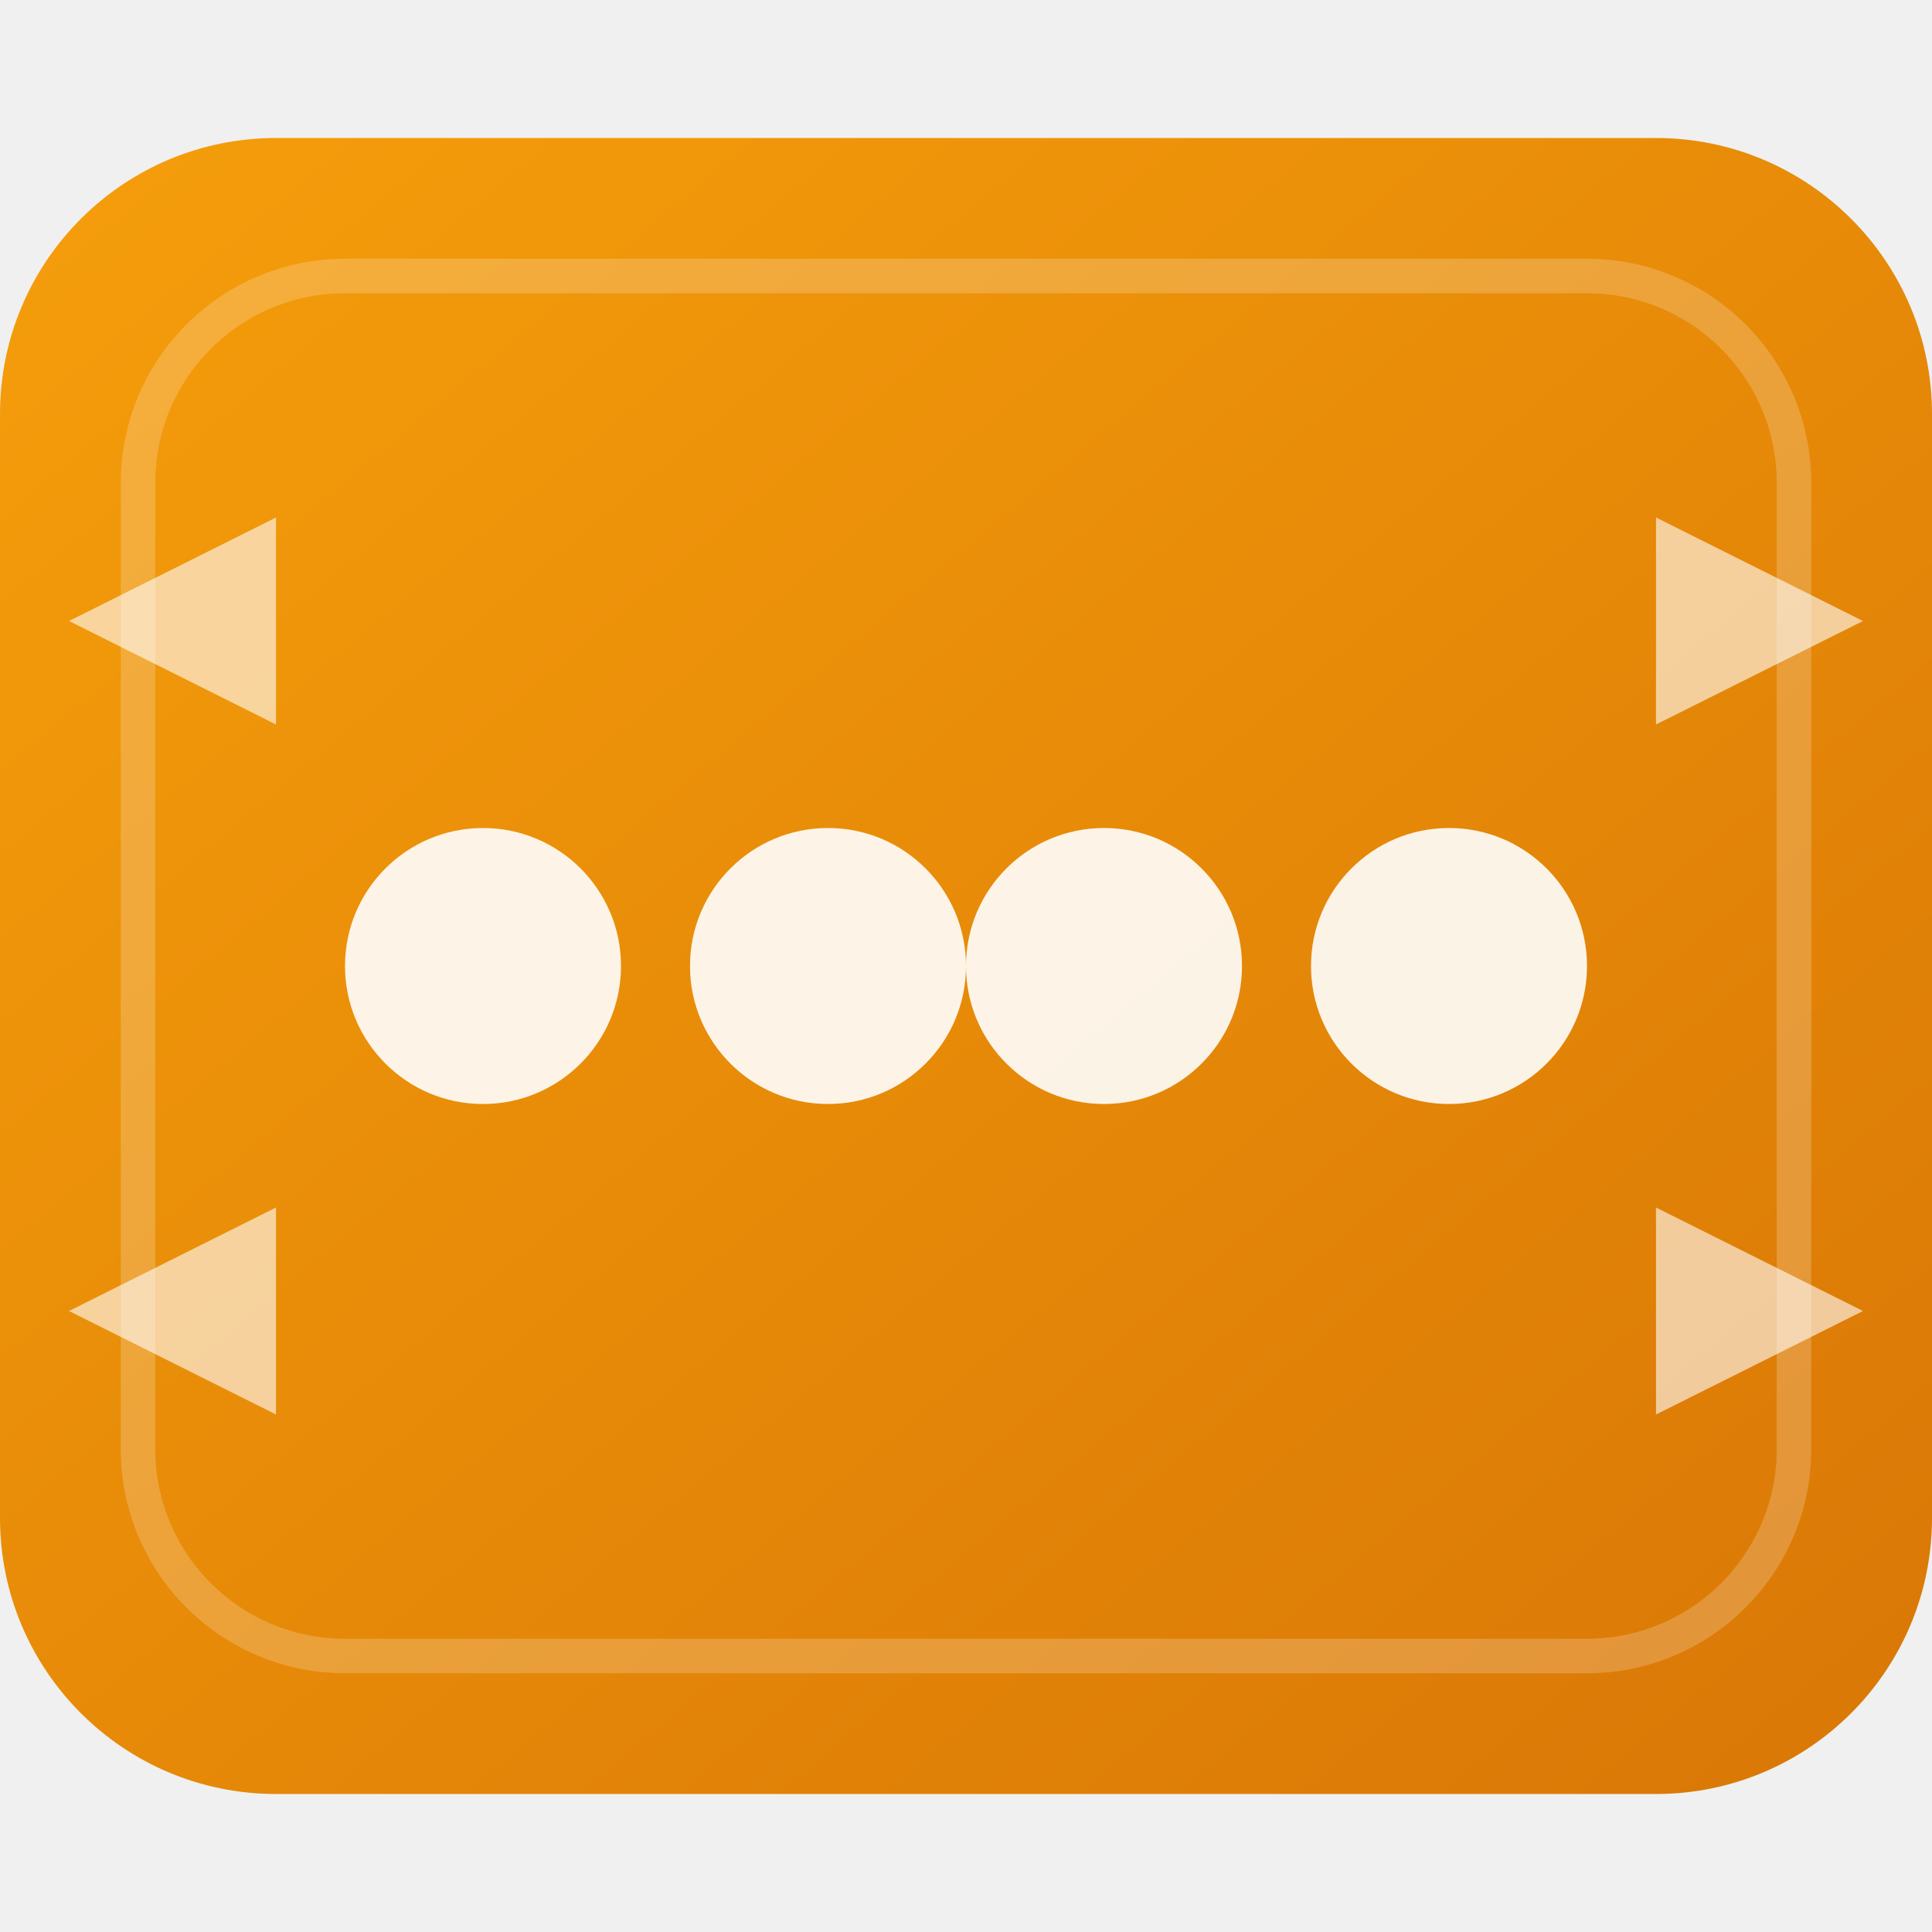
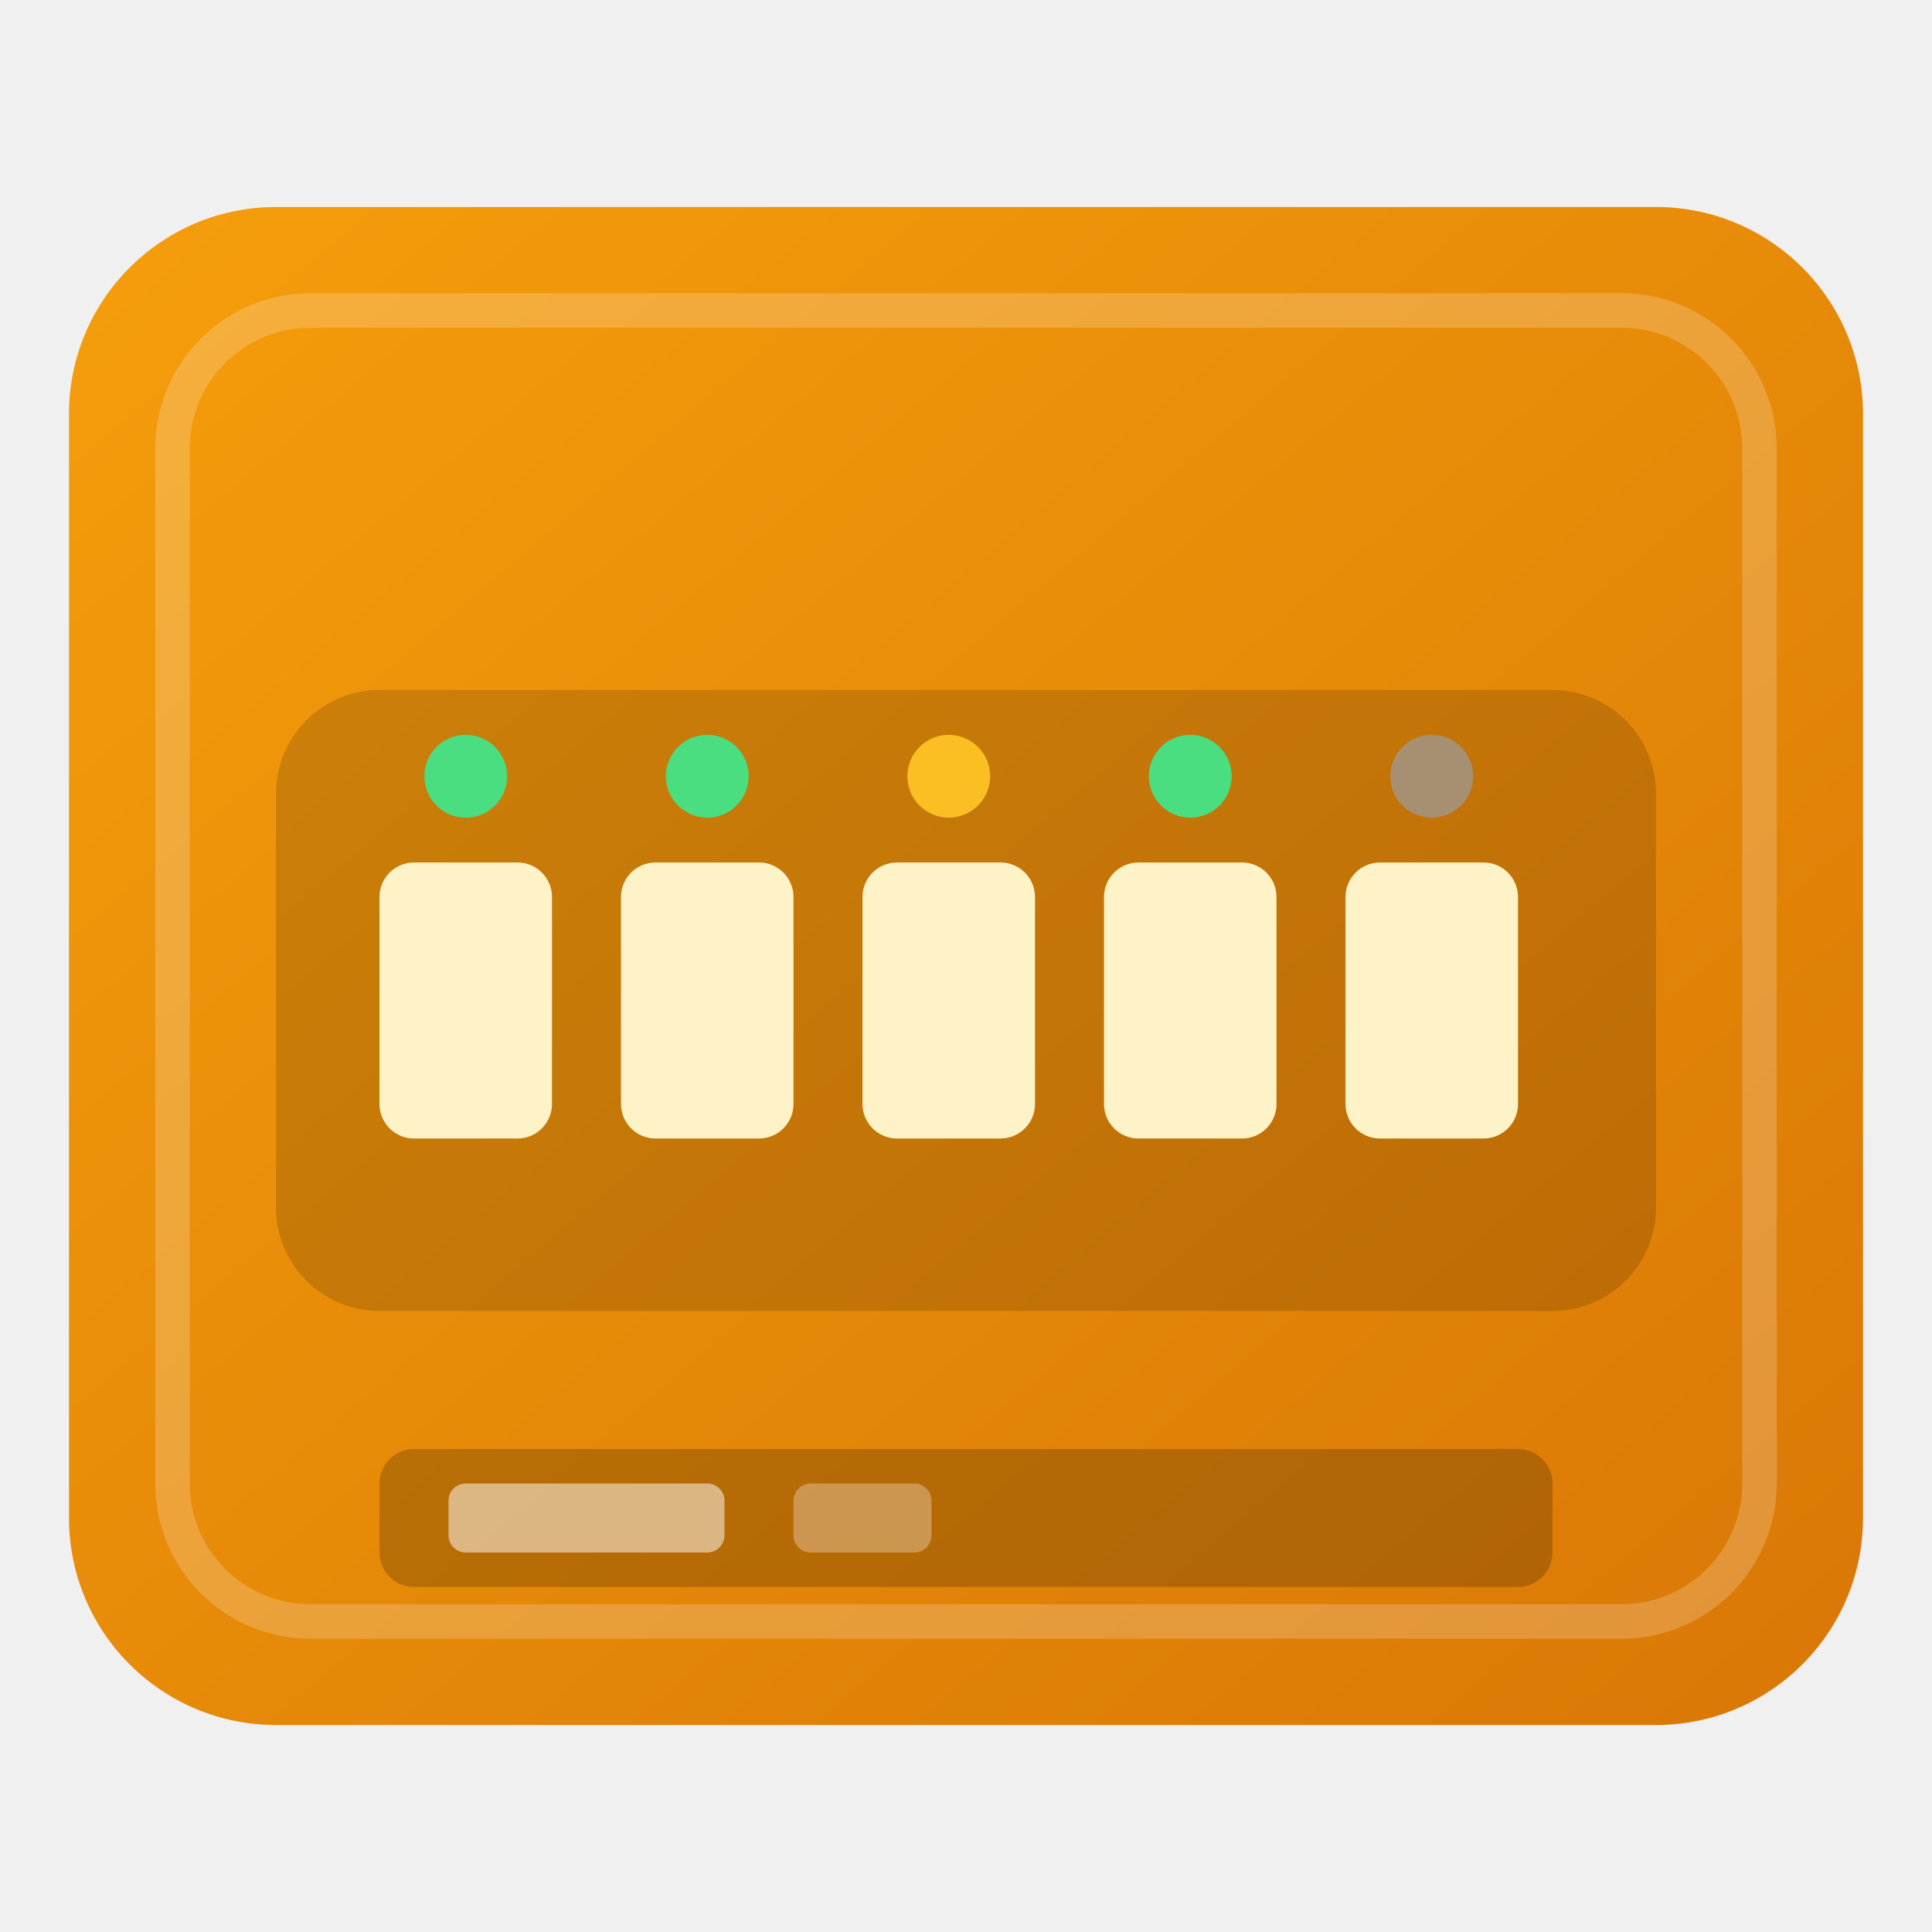
- <svg xmlns="http://www.w3.org/2000/svg" viewBox="4 4 56 56">
+ <svg xmlns="http://www.w3.org/2000/svg" viewBox="4 4 56 56" role="img">
  <defs>
-     <linearGradient id="switchGrad" x1="0%" y1="0%" x2="100%" y2="100%">
+     <linearGradient id="ov-switchGrad" x1="0%" y1="0%" x2="100%" y2="100%">
      <stop offset="0%" style="stop-color:#f59e0b;stop-opacity:1" />
      <stop offset="100%" style="stop-color:#d97706;stop-opacity:1" />
    </linearGradient>
  </defs>
-   <rect x="4" y="8" width="56" height="48" rx="8" fill="url(#switchGrad)" />
-   <rect x="8" y="12" width="48" height="40" rx="6" fill="none" stroke="rgba(255,255,255,0.2)" stroke-width="1" />
-   <g fill="white" opacity="0.9">
-     <circle cx="18" cy="32" r="4" />
-     <circle cx="28" cy="32" r="4" />
-     <circle cx="36" cy="32" r="4" />
-     <circle cx="46" cy="32" r="4" />
+   <rect x="6" y="10" width="52" height="44" rx="6" fill="url(#ov-switchGrad)" />
+   <rect x="9" y="13" width="46" height="38" rx="4" fill="none" stroke="rgba(255,255,255,0.2)" stroke-width="1" />
+   <rect x="12" y="24" width="40" height="18" rx="3" fill="rgba(0,0,0,0.15)" />
+   <g fill="#fef3c7">
+     <rect x="15" y="29" width="5" height="8" rx="1" />
+     <rect x="22" y="29" width="5" height="8" rx="1" />
+     <rect x="29" y="29" width="5" height="8" rx="1" />
+     <rect x="36" y="29" width="5" height="8" rx="1" />
+     <rect x="43" y="29" width="5" height="8" rx="1" />
  </g>
-   <g fill="white" opacity="0.6">
-     <path d="M6 22 L12 19 V25 Z" />
-     <path d="M58 22 L52 19 V25 Z" />
-     <path d="M6 42 L12 39 V45 Z" />
-     <path d="M58 42 L52 39 V45 Z" />
+   <g>
+     <circle cx="17.5" cy="26.5" r="1.2" fill="#4ade80" />
+     <circle cx="24.5" cy="26.5" r="1.2" fill="#4ade80" />
+     <circle cx="31.5" cy="26.5" r="1.2" fill="#fbbf24" />
+     <circle cx="38.5" cy="26.5" r="1.2" fill="#4ade80" />
+     <circle cx="45.5" cy="26.5" r="1.2" fill="#94a3b8" opacity="0.6" />
  </g>
+   <rect x="15" y="46" width="34" height="4" rx="1" fill="rgba(0,0,0,0.2)" />
+   <rect x="17" y="47" width="8" height="2" rx="0.5" fill="rgba(255,255,255,0.5)" />
+   <rect x="27" y="47" width="4" height="2" rx="0.5" fill="rgba(255,255,255,0.3)" />
</svg>
